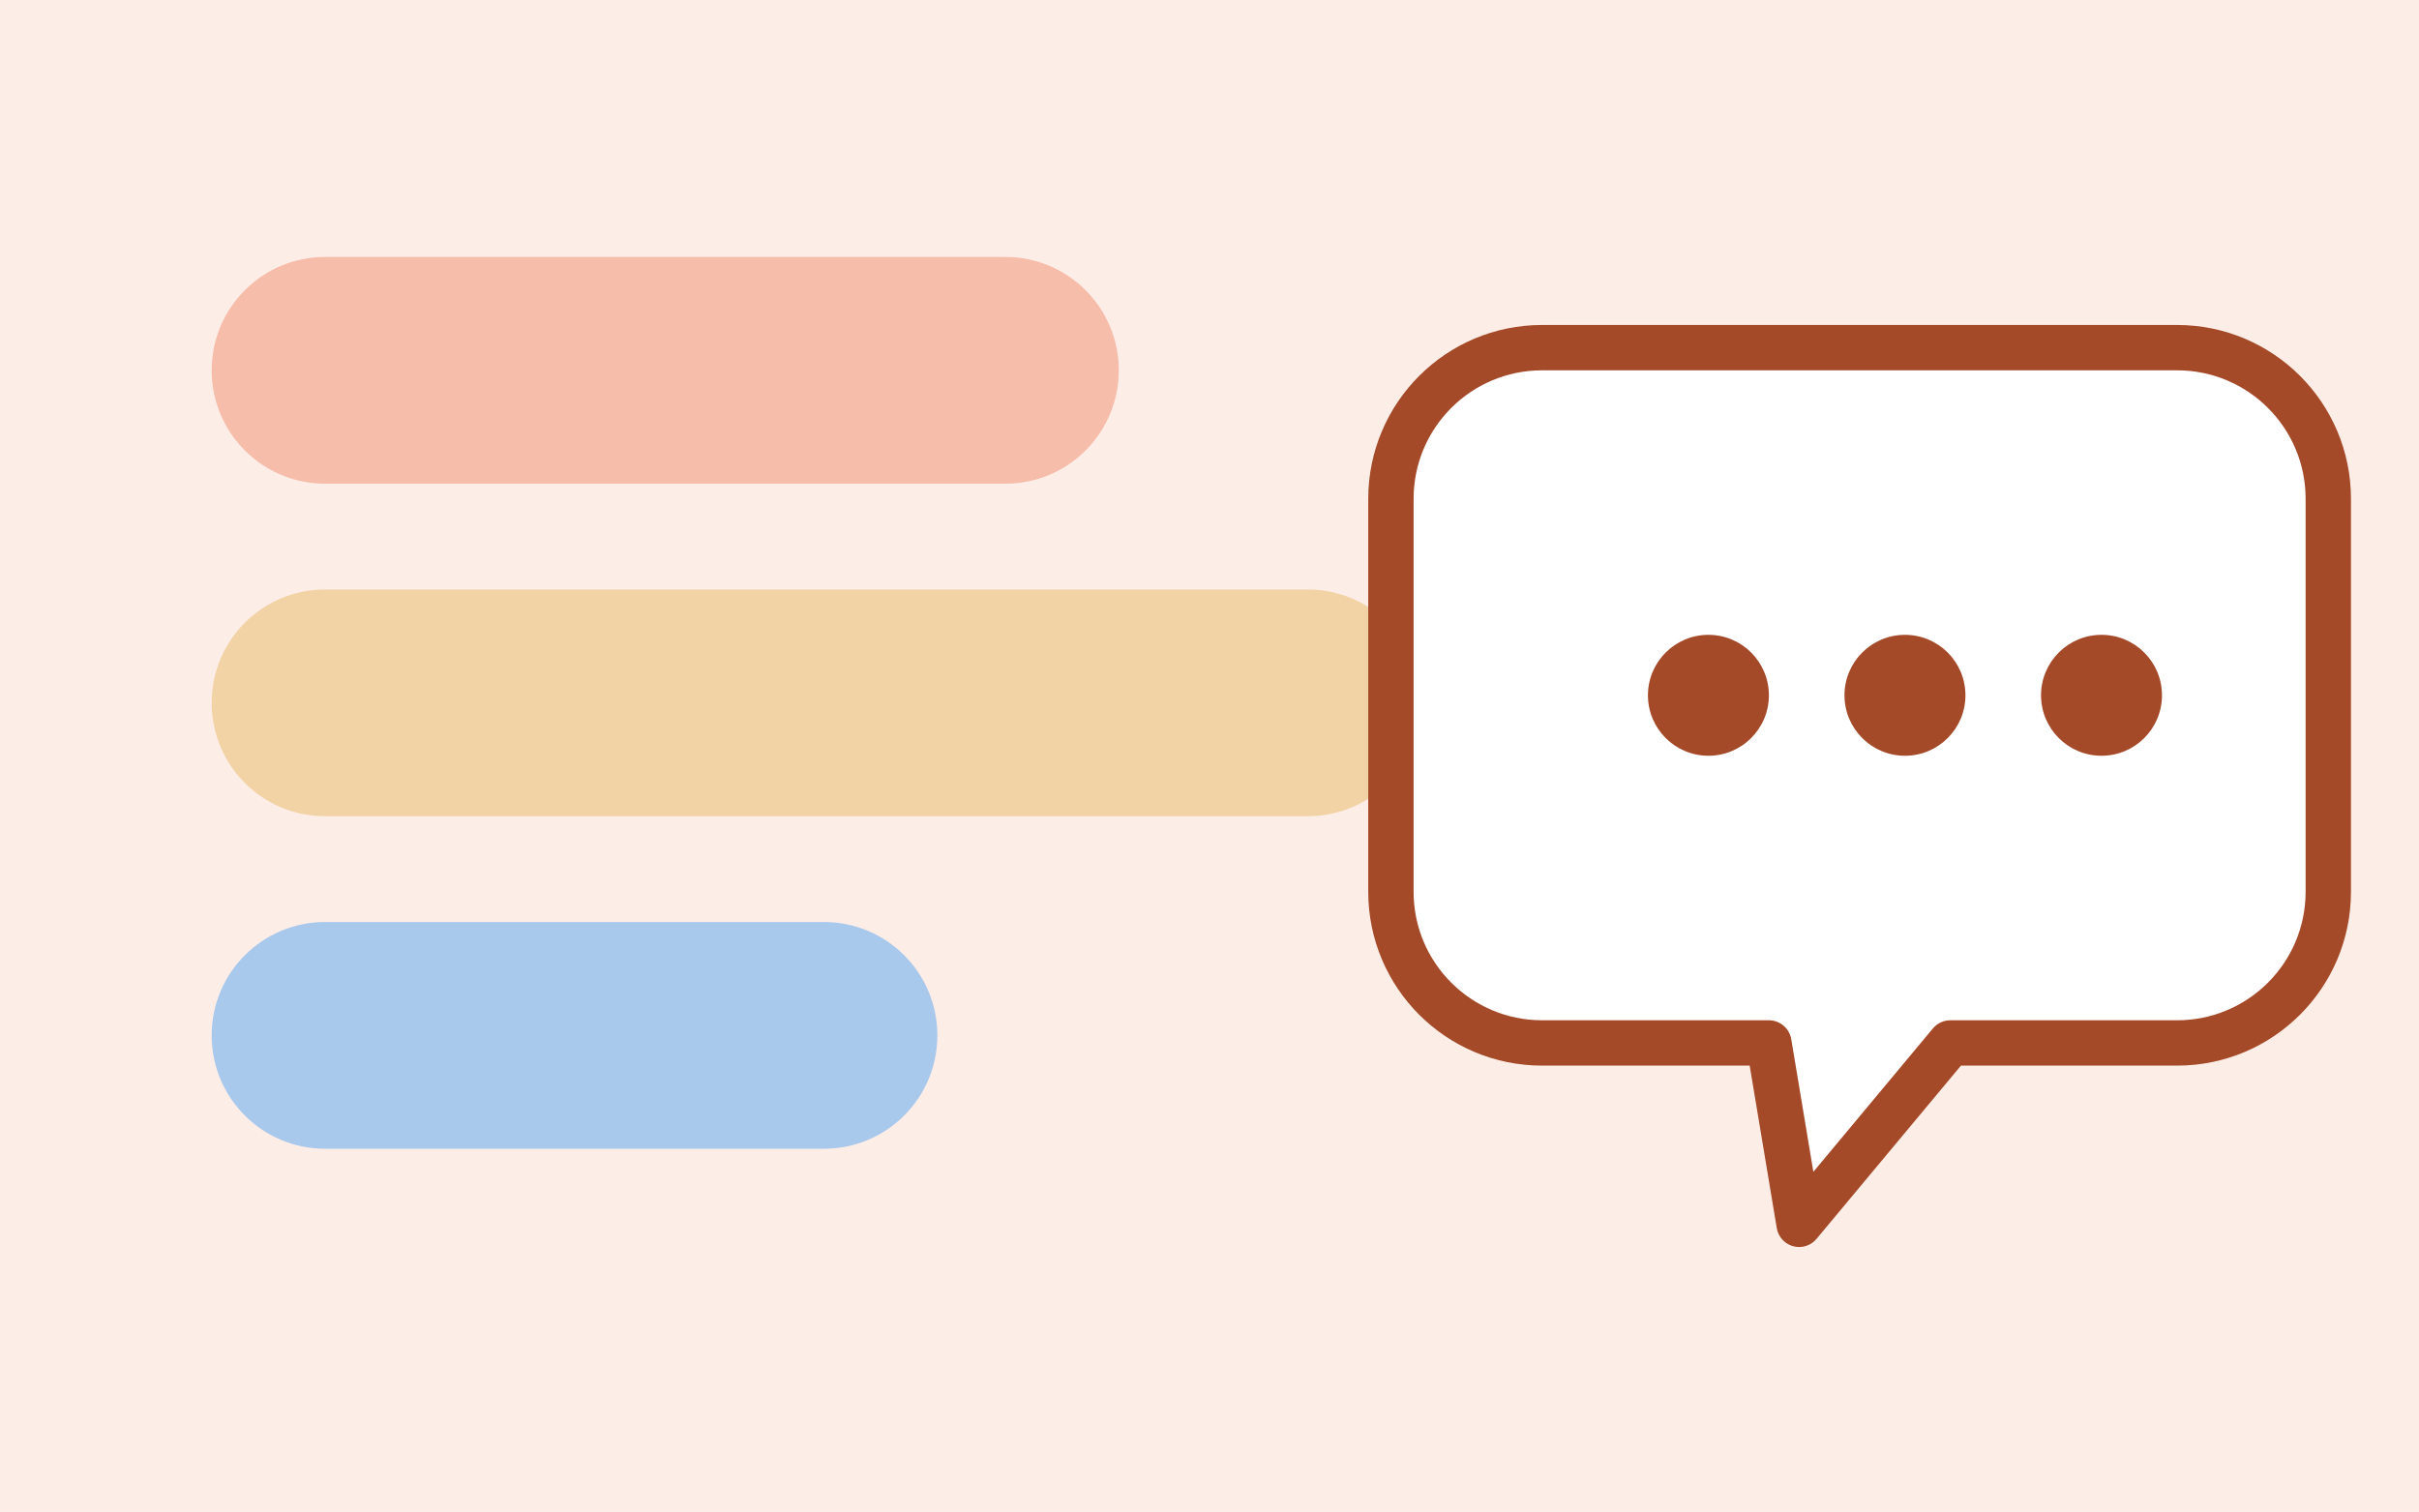
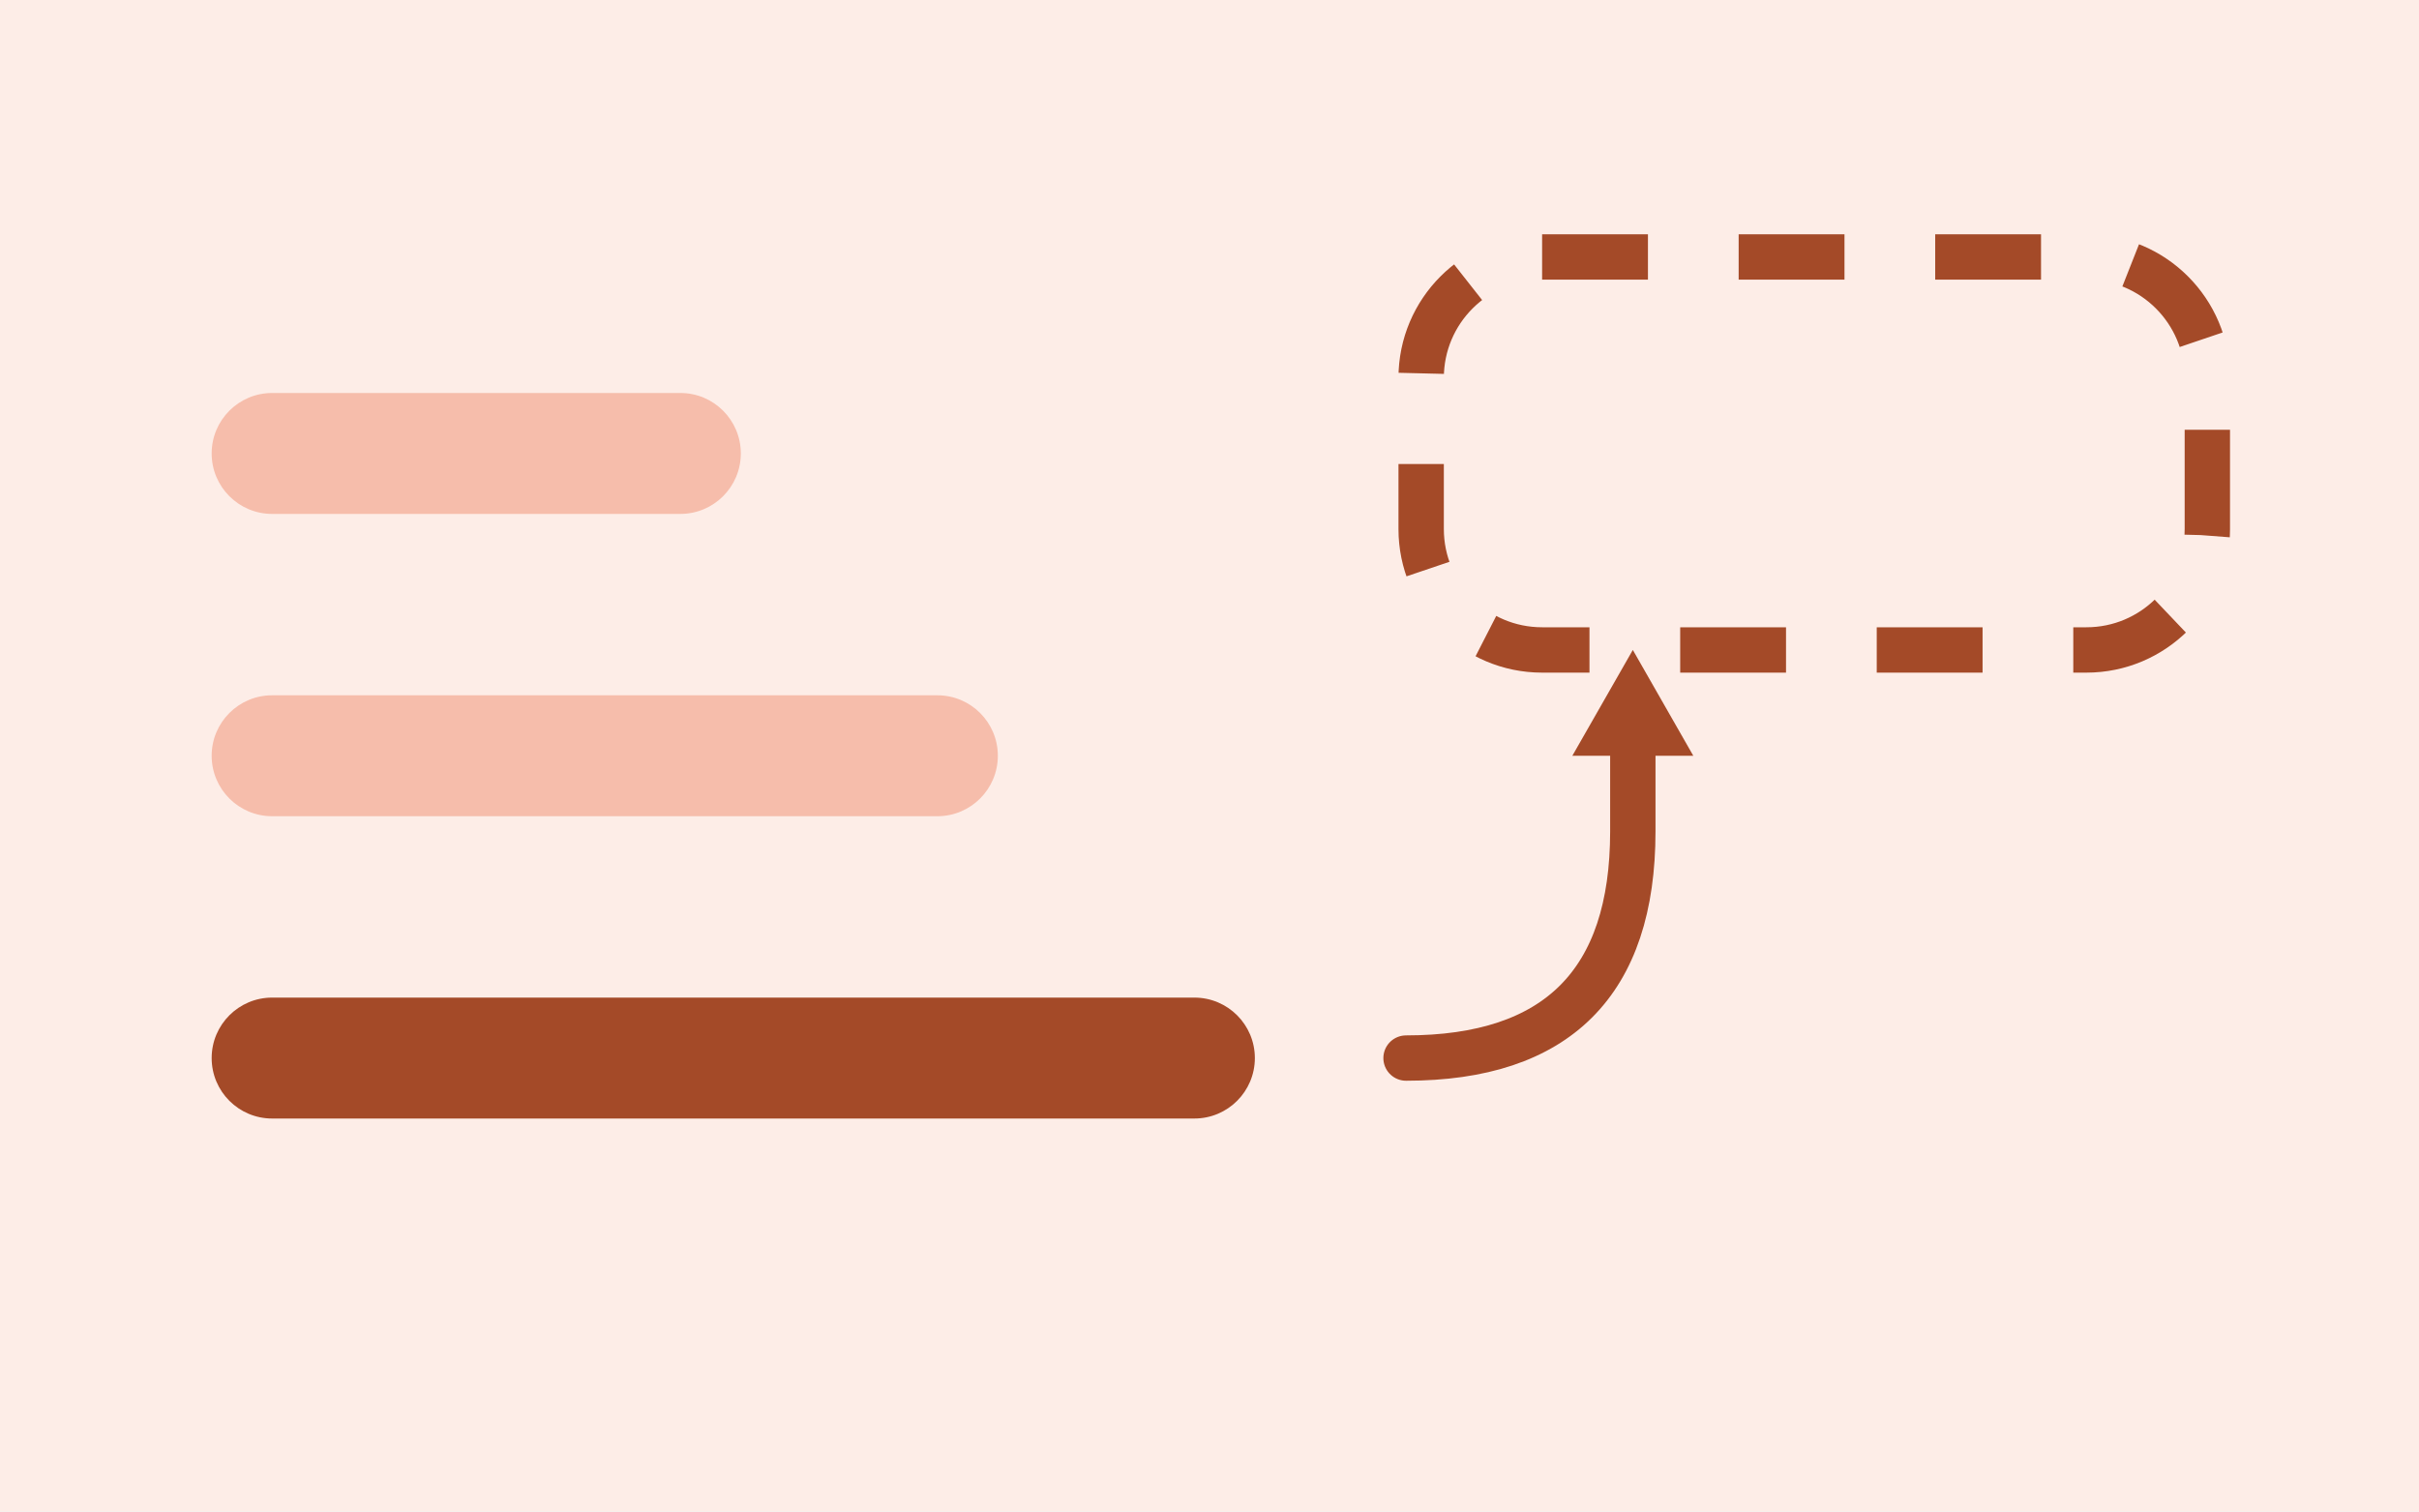
- <svg xmlns="http://www.w3.org/2000/svg" viewBox="0 0 320 200" role="img" aria-label="Trois bulles d'indices menant à un mot">
+ <svg xmlns="http://www.w3.org/2000/svg" viewBox="0 0 320 200" role="img" aria-label="Des indices de plus en plus précis, puis le mot à trouver">
  <rect width="320" height="200" fill="#fdede7" />
-   <g>
-     <rect x="28" y="34" width="120" height="30" rx="15" fill="#f6bdab" />
-     <rect x="28" y="78" width="160" height="30" rx="15" fill="#f2d3a6" />
-     <rect x="28" y="122" width="96" height="30" rx="15" fill="#a8c8ec" />
-   </g>
-   <path d="M204 46h84a20 20 0 0 1 20 20v52a20 20 0 0 1-20 20h-30l-20 24-4-24h-30a20 20 0 0 1-20-20V66a20 20 0 0 1 20-20Z" fill="#ffffff" stroke="#a44a28" stroke-width="6" stroke-linejoin="round" />
-   <g fill="#a44a28">
-     <circle cx="226" cy="92" r="8" />
-     <circle cx="252" cy="92" r="8" />
-     <circle cx="278" cy="92" r="8" />
-   </g>
+   <rect x="28" y="52" width="70" height="16" rx="8" fill="#f6bdab" />
+   <rect x="28" y="92" width="104" height="16" rx="8" fill="#f6bdab" />
+   <rect x="28" y="132" width="138" height="16" rx="8" fill="#a44a28" />
+   <path d="M186 140q30 0 30-30V96" fill="none" stroke="#a44a28" stroke-width="6" stroke-linecap="round" />
+   <path d="M208 100l8-14 8 14z" fill="#a44a28" />
+   <rect x="188" y="34" width="104" height="52" rx="16" fill="none" stroke="#a44a28" stroke-width="6" stroke-dasharray="14 12" />
</svg>
